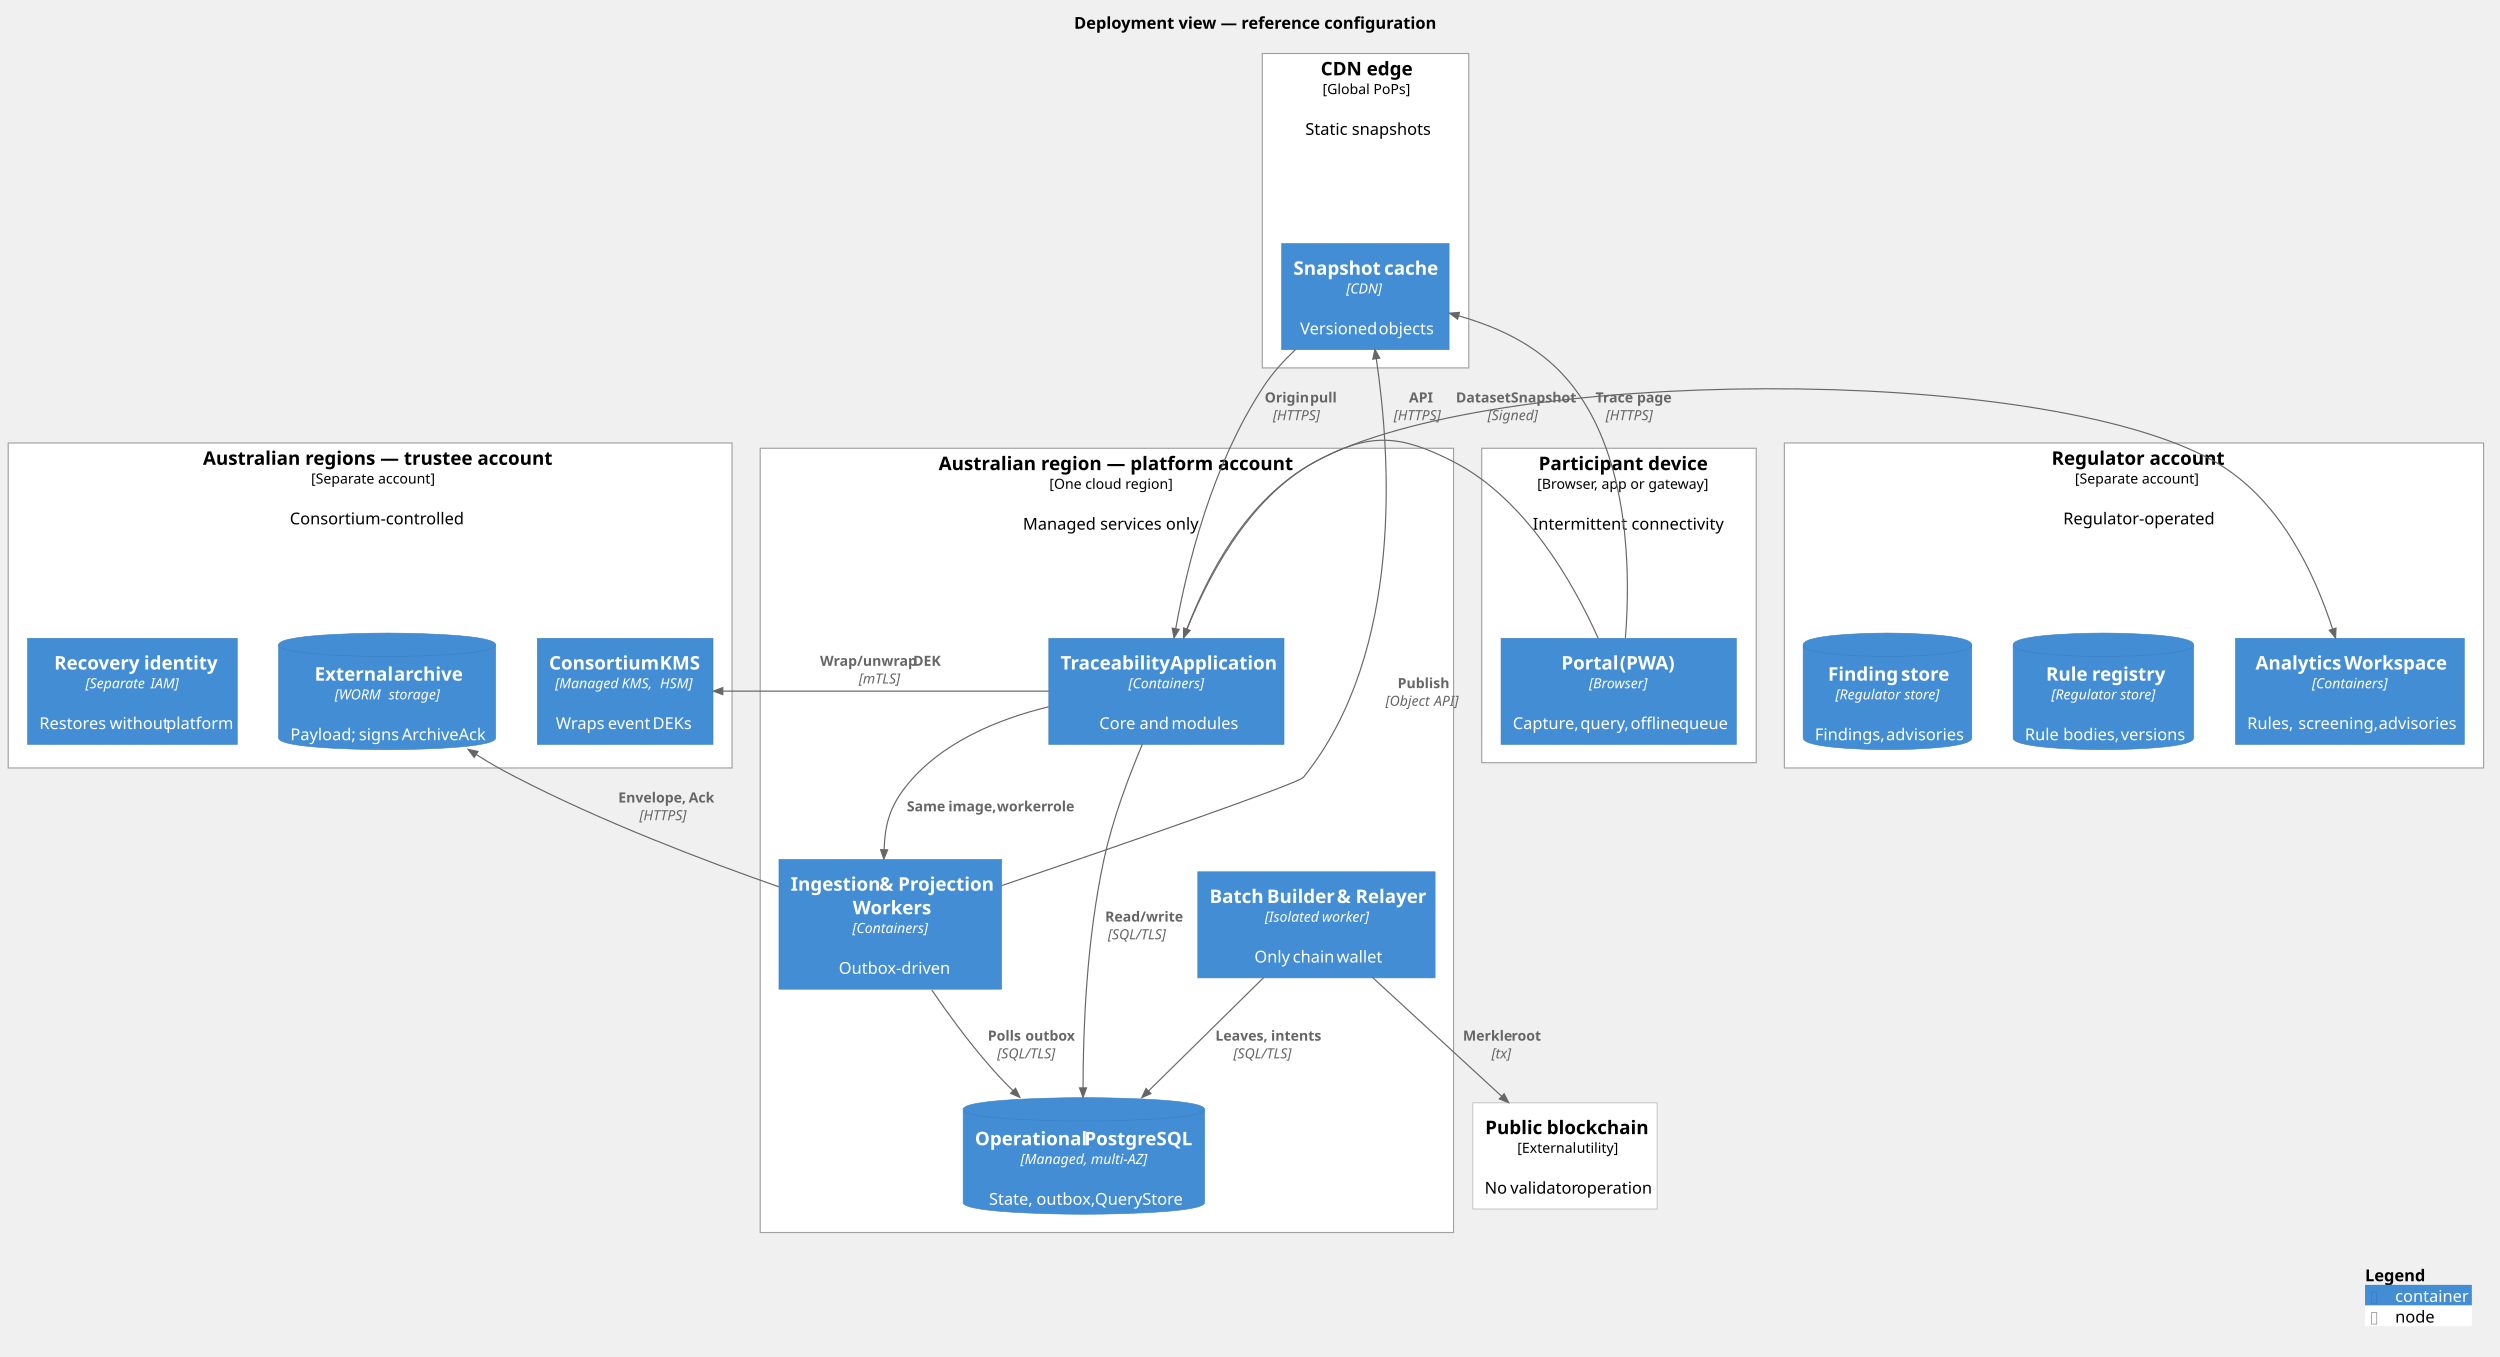
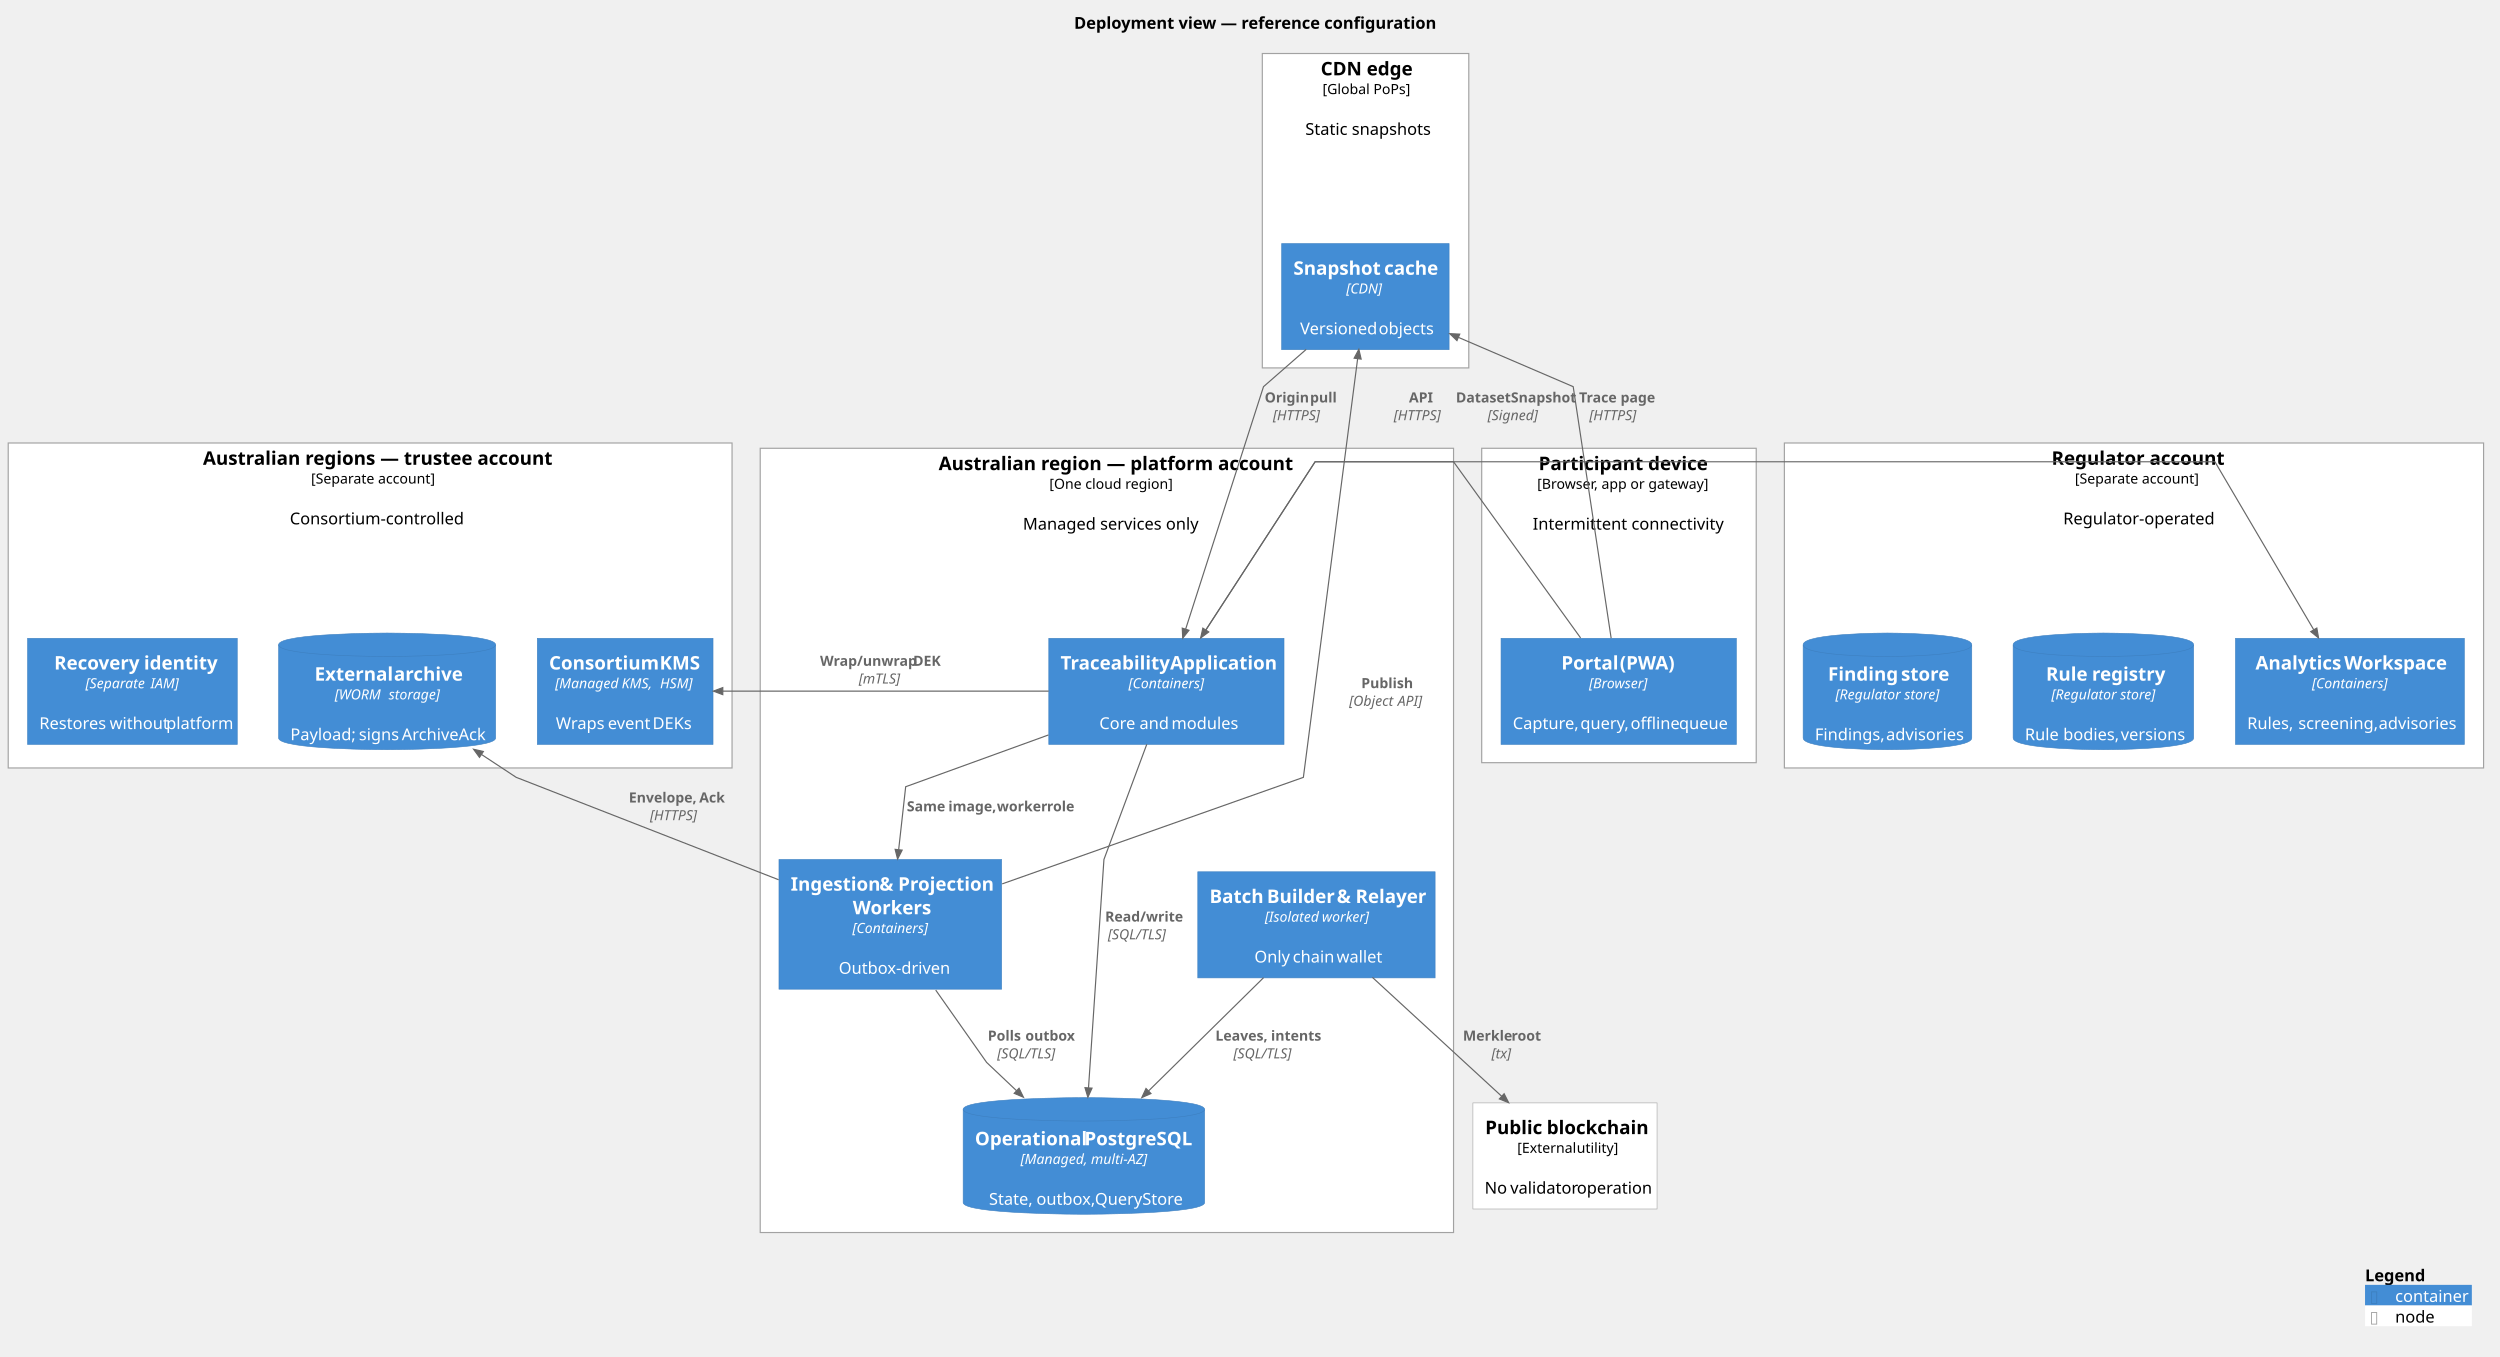
<svg xmlns="http://www.w3.org/2000/svg" version="1.1" data-diagram-type="DESCRIPTION" style="width:2131px;height:1156px;background:#FFFFFF;" width="2131px" height="1156px" viewBox="0 0 2131 1156" zoomAndPan="magnify" preserveAspectRatio="none" contentStyleType="text/css">
  <defs />
  <g font-family="sans-serif" lengthAdjust="spacing">
-     <g class="title" data-source-line="3">
+     <g class="title" data-source-line="4">
      <text x="915.526" y="24.533" fill="#000" font-size="14" textLength="292.947" font-weight="700">Deployment view — reference configuration</text>
    </g>
    <g class="cluster" data-qualified-name="device" id="ent0001" data-source-line="120">
      <rect x="1263" y="382.109" width="234" height="268" fill="#FFF" style="stroke:#A2A2A2;stroke-width:1;" />
      <text x="1311.527" y="400.719" fill="#000" font-size="16" textLength="136.945" font-weight="700">Participant device</text>
      <text x="1310.3" y="416.691" fill="#000" font-size="12" textLength="139.4">[Browser, app or gateway]</text>
      <text x="1378.055" y="433.861" fill="#000" font-size="14"> </text>
      <text x="1306.469" y="451.471" fill="#000" font-size="14" textLength="147.062">Intermittent connectivity</text>
    </g>
    <g class="cluster" data-qualified-name="edge" id="ent0003" data-source-line="120">
      <rect x="1076" y="45.609" width="176" height="268" fill="#FFF" style="stroke:#A2A2A2;stroke-width:1;" />
      <text x="1125.773" y="64.219" fill="#000" font-size="16" textLength="76.453" font-weight="700">CDN edge</text>
      <text x="1127.314" y="80.191" fill="#000" font-size="12" textLength="73.371">[Global PoPs]</text>
      <text x="1162.055" y="97.361" fill="#000" font-size="14"> </text>
      <text x="1112.638" y="114.971" fill="#000" font-size="14" textLength="102.724">Static snapshots</text>
    </g>
    <g class="cluster" data-qualified-name="region" id="ent0005" data-source-line="120">
      <rect x="648" y="382.109" width="591" height="668.5" fill="#FFF" style="stroke:#A2A2A2;stroke-width:1;" />
      <text x="800.121" y="400.719" fill="#000" font-size="16" textLength="286.758" font-weight="700">Australian region — platform account</text>
      <text x="894.469" y="416.691" fill="#000" font-size="12" textLength="98.063">[One cloud region]</text>
      <text x="941.555" y="433.861" fill="#000" font-size="14"> </text>
      <text x="871.907" y="451.471" fill="#000" font-size="14" textLength="143.186">Managed services only</text>
    </g>
    <g class="cluster" data-qualified-name="trustee" id="ent0010" data-source-line="120">
      <rect x="7" y="377.609" width="617" height="277" fill="#FFF" style="stroke:#A2A2A2;stroke-width:1;" />
      <text x="172.996" y="396.219" fill="#000" font-size="16" textLength="285.008" font-weight="700">Australian regions — trustee account</text>
      <text x="265.133" y="412.191" fill="#000" font-size="12" textLength="100.734">[Separate account]</text>
      <text x="313.555" y="429.361" fill="#000" font-size="14"> </text>
      <text x="247.028" y="446.971" fill="#000" font-size="14" textLength="136.944">Consortium-controlled</text>
    </g>
    <g class="cluster" data-qualified-name="regacct" id="ent0014" data-source-line="120">
      <rect x="1521" y="377.609" width="596" height="277" fill="#FFF" style="stroke:#A2A2A2;stroke-width:1;" />
      <text x="1748.77" y="396.219" fill="#000" font-size="16" textLength="140.461" font-weight="700">Regulator account</text>
      <text x="1768.633" y="412.191" fill="#000" font-size="12" textLength="100.734">[Separate account]</text>
      <text x="1817.055" y="429.361" fill="#000" font-size="14"> </text>
      <text x="1758.683" y="446.971" fill="#000" font-size="14" textLength="120.634">Regulator-operated</text>
    </g>
    <g class="entity" data-qualified-name="device.pwa" id="ent0002" data-source-line="76">
      <rect x="1279.5" y="544.109" width="200.564" height="90.438" fill="#438DD5" style="stroke:#3C7FC0;stroke-width:0.5;" />
      <text x="1330.896" y="570.719" fill="#FFF" font-size="16" textLength="45.344" font-weight="700">Portal</text>
      <text x="1376.239" y="570.719" fill="#FFF" font-size="16" font-weight="700"> </text>
      <text x="1380.685" y="570.719" fill="#FFF" font-size="16" textLength="47.984" font-weight="700">(PWA)</text>
      <text x="1354.443" y="586.691" fill="#FFF" font-size="12" textLength="50.678" font-style="italic">[Browser]</text>
      <text x="1377.837" y="603.861" fill="#FFF" font-size="14"> </text>
      <text x="1289.5" y="621.471" fill="#FFF" font-size="14" textLength="53.696">Capture,</text>
      <text x="1343.196" y="621.471" fill="#FFF" font-size="14"> </text>
      <text x="1347.086" y="621.471" fill="#FFF" font-size="14" textLength="38.91">query,</text>
      <text x="1385.996" y="621.471" fill="#FFF" font-size="14"> </text>
      <text x="1389.886" y="621.471" fill="#FFF" font-size="14" textLength="37.358">offline</text>
      <text x="1427.244" y="621.471" fill="#FFF" font-size="14"> </text>
      <text x="1431.134" y="621.471" fill="#FFF" font-size="14" textLength="38.931">queue</text>
    </g>
    <g class="entity" data-qualified-name="edge.cdn" id="ent0004" data-source-line="76">
      <rect x="1092.5" y="207.609" width="142.703" height="90.438" fill="#438DD5" style="stroke:#3C7FC0;stroke-width:0.5;" />
      <text x="1102.5" y="234.219" fill="#FFF" font-size="16" textLength="72.891" font-weight="700">Snapshot</text>
      <text x="1175.391" y="234.219" fill="#FFF" font-size="16" font-weight="700"> </text>
      <text x="1179.836" y="234.219" fill="#FFF" font-size="16" textLength="45.367" font-weight="700">cache</text>
      <text x="1147.519" y="250.191" fill="#FFF" font-size="12" textLength="32.666" font-style="italic">[CDN]</text>
      <text x="1161.907" y="267.361" fill="#FFF" font-size="14"> </text>
      <text x="1108.207" y="284.971" fill="#FFF" font-size="14" textLength="63.041">Versioned</text>
      <text x="1171.248" y="284.971" fill="#FFF" font-size="14"> </text>
      <text x="1175.138" y="284.971" fill="#FFF" font-size="14" textLength="44.358">objects</text>
    </g>
    <g class="entity" data-qualified-name="region.app" id="ent0006" data-source-line="76">
      <rect x="894" y="544.109" width="200.484" height="90.438" fill="#438DD5" style="stroke:#3C7FC0;stroke-width:0.5;" />
      <text x="904" y="570.719" fill="#FFF" font-size="16" textLength="88.93" font-weight="700">Traceability</text>
      <text x="992.93" y="570.719" fill="#FFF" font-size="16" font-weight="700"> </text>
      <text x="997.375" y="570.719" fill="#FFF" font-size="16" textLength="87.109" font-weight="700">Application</text>
      <text x="961.893" y="586.691" fill="#FFF" font-size="12" textLength="64.699" font-style="italic">[Containers]</text>
      <text x="992.297" y="603.861" fill="#FFF" font-size="14"> </text>
      <text x="937.042" y="621.471" fill="#FFF" font-size="14" textLength="30.345">Core</text>
      <text x="967.387" y="621.471" fill="#FFF" font-size="14"> </text>
      <text x="971.277" y="621.471" fill="#FFF" font-size="14" textLength="23.358">and</text>
      <text x="994.635" y="621.471" fill="#FFF" font-size="14"> </text>
      <text x="998.525" y="621.471" fill="#FFF" font-size="14" textLength="52.917">modules</text>
    </g>
    <g class="entity" data-qualified-name="region.workers" id="ent0007" data-source-line="76">
      <rect x="664" y="732.609" width="189.789" height="110.563" fill="#438DD5" style="stroke:#3C7FC0;stroke-width:0.5;" />
      <text x="674" y="759.219" fill="#FFF" font-size="16" textLength="71.109" font-weight="700">Ingestion</text>
      <text x="745.109" y="759.219" fill="#FFF" font-size="16" font-weight="700"> </text>
      <text x="749.555" y="759.219" fill="#FFF" font-size="16" font-weight="700">&amp;</text>
      <text x="761.109" y="759.219" fill="#FFF" font-size="16" font-weight="700"> </text>
      <text x="765.555" y="759.219" fill="#FFF" font-size="16" textLength="78.234" font-weight="700">Projection</text>
      <text x="726.883" y="779.344" fill="#FFF" font-size="16" textLength="64.023" font-weight="700">Workers</text>
      <text x="726.545" y="795.316" fill="#FFF" font-size="12" textLength="64.699" font-style="italic">[Containers]</text>
      <text x="756.95" y="812.486" fill="#FFF" font-size="14"> </text>
      <text x="714.929" y="830.096" fill="#FFF" font-size="14" textLength="87.931">Outbox-driven</text>
    </g>
    <g class="entity" data-qualified-name="region.relayer" id="ent0008" data-source-line="76">
      <rect x="1021" y="743.109" width="202.281" height="90.438" fill="#438DD5" style="stroke:#3C7FC0;stroke-width:0.5;" />
      <text x="1031" y="769.719" fill="#FFF" font-size="16" textLength="44.453" font-weight="700">Batch</text>
      <text x="1075.453" y="769.719" fill="#FFF" font-size="16" font-weight="700"> </text>
      <text x="1079.898" y="769.719" fill="#FFF" font-size="16" textLength="55.117" font-weight="700">Builder</text>
      <text x="1135.016" y="769.719" fill="#FFF" font-size="16" font-weight="700"> </text>
      <text x="1139.461" y="769.719" fill="#FFF" font-size="16" font-weight="700">&amp;</text>
      <text x="1151.016" y="769.719" fill="#FFF" font-size="16" font-weight="700"> </text>
      <text x="1155.461" y="769.719" fill="#FFF" font-size="16" textLength="57.82" font-weight="700">Relayer</text>
      <text x="1078.122" y="785.691" fill="#FFF" font-size="12" textLength="45.363" font-style="italic">[Isolated</text>
      <text x="1123.485" y="785.691" fill="#FFF" font-size="12" font-style="italic"> </text>
      <text x="1126.819" y="785.691" fill="#FFF" font-size="12" textLength="39.34" font-style="italic">worker]</text>
      <text x="1120.196" y="802.861" fill="#FFF" font-size="14"> </text>
      <text x="1069.227" y="820.471" fill="#FFF" font-size="14" textLength="28.786">Only</text>
      <text x="1098.013" y="820.471" fill="#FFF" font-size="14"> </text>
      <text x="1101.903" y="820.471" fill="#FFF" font-size="14" textLength="33.469">chain</text>
      <text x="1135.372" y="820.471" fill="#FFF" font-size="14"> </text>
      <text x="1139.261" y="820.471" fill="#FFF" font-size="14" textLength="35.793">wallet</text>
    </g>
    <g class="entity" data-qualified-name="region.db" id="ent0009" data-source-line="80">
      <path d="M821,945.609 C821,935.609 923.906,935.609 923.906,935.609 C923.906,935.609 1026.813,935.609 1026.813,945.609 L1026.813,1025.047 C1026.813,1035.047 923.906,1035.047 923.906,1035.047 C923.906,1035.047 821,1035.047 821,1025.047 L821,945.609" style="stroke:#3C7FC0;stroke-width:0.5;" fill="#438DD5" />
      <path d="M821,945.609 C821,955.609 923.906,955.609 923.906,955.609 C923.906,955.609 1026.813,955.609 1026.813,945.609" style="stroke:#3C7FC0;stroke-width:0.5;" fill="none" />
      <text x="831" y="976.219" fill="#FFF" font-size="16" textLength="88.906" font-weight="700">Operational</text>
      <text x="919.906" y="976.219" fill="#FFF" font-size="16" font-weight="700"> </text>
      <text x="924.352" y="976.219" fill="#FFF" font-size="16" textLength="92.461" font-weight="700">PostgreSQL</text>
      <text x="869.886" y="992.191" fill="#FFF" font-size="12" textLength="56.707" font-style="italic">[Managed,</text>
      <text x="926.593" y="992.191" fill="#FFF" font-size="12" font-style="italic"> </text>
      <text x="929.927" y="992.191" fill="#FFF" font-size="12" textLength="48" font-style="italic">multi-AZ]</text>
      <text x="921.961" y="1009.361" fill="#FFF" font-size="14"> </text>
      <text x="842.972" y="1026.971" fill="#FFF" font-size="14" textLength="36.579">State,</text>
      <text x="879.551" y="1026.971" fill="#FFF" font-size="14"> </text>
      <text x="883.441" y="1026.971" fill="#FFF" font-size="14" textLength="45.924">outbox,</text>
      <text x="929.365" y="1026.971" fill="#FFF" font-size="14"> </text>
      <text x="933.254" y="1026.971" fill="#FFF" font-size="14" textLength="71.586">QueryStore</text>
    </g>
    <g class="entity" data-qualified-name="trustee.archive" id="ent0011" data-source-line="80">
      <path d="M237.5,549.609 C237.5,539.609 329.982,539.609 329.982,539.609 C329.982,539.609 422.465,539.609 422.465,549.609 L422.465,629.047 C422.465,639.047 329.982,639.047 329.982,639.047 C329.982,639.047 237.5,639.047 237.5,629.047 L237.5,549.609" style="stroke:#3C7FC0;stroke-width:0.5;" fill="#438DD5" />
      <path d="M237.5,549.609 C237.5,559.609 329.982,559.609 329.982,559.609 C329.982,559.609 422.465,559.609 422.465,549.609" style="stroke:#3C7FC0;stroke-width:0.5;" fill="none" />
      <text x="268.17" y="580.219" fill="#FFF" font-size="16" textLength="63.141" font-weight="700">External</text>
      <text x="331.311" y="580.219" fill="#FFF" font-size="16" font-weight="700"> </text>
      <text x="335.756" y="580.219" fill="#FFF" font-size="16" textLength="56.039" font-weight="700">archive</text>
      <text x="285.308" y="596.191" fill="#FFF" font-size="12" textLength="42.656" font-style="italic">[WORM</text>
      <text x="327.964" y="596.191" fill="#FFF" font-size="12" font-style="italic"> </text>
      <text x="331.298" y="596.191" fill="#FFF" font-size="12" textLength="43.359" font-style="italic">storage]</text>
      <text x="328.038" y="613.361" fill="#FFF" font-size="14"> </text>
      <text x="247.5" y="630.971" fill="#FFF" font-size="14" textLength="54.482">Payload;</text>
      <text x="301.982" y="630.971" fill="#FFF" font-size="14"> </text>
      <text x="305.872" y="630.971" fill="#FFF" font-size="14" textLength="32.683">signs</text>
      <text x="338.555" y="630.971" fill="#FFF" font-size="14"> </text>
      <text x="342.444" y="630.971" fill="#FFF" font-size="14" textLength="70.021">ArchiveAck</text>
    </g>
    <g class="entity" data-qualified-name="trustee.kms" id="ent0012" data-source-line="76">
      <rect x="458" y="544.109" width="149.773" height="90.438" fill="#438DD5" style="stroke:#3C7FC0;stroke-width:0.5;" />
      <text x="468" y="570.719" fill="#FFF" font-size="16" textLength="89.773" font-weight="700">Consortium</text>
      <text x="557.773" y="570.719" fill="#FFF" font-size="16" font-weight="700"> </text>
      <text x="562.219" y="570.719" fill="#FFF" font-size="16" textLength="35.555" font-weight="700">KMS</text>
      <text x="473.197" y="586.691" fill="#FFF" font-size="12" textLength="53.373" font-style="italic">[Managed</text>
      <text x="526.57" y="586.691" fill="#FFF" font-size="12" font-style="italic"> </text>
      <text x="529.904" y="586.691" fill="#FFF" font-size="12" textLength="29.338" font-style="italic">KMS,</text>
      <text x="559.242" y="586.691" fill="#FFF" font-size="12" font-style="italic"> </text>
      <text x="562.576" y="586.691" fill="#FFF" font-size="12" textLength="30" font-style="italic">HSM]</text>
      <text x="530.942" y="603.861" fill="#FFF" font-size="14"> </text>
      <text x="473.756" y="621.471" fill="#FFF" font-size="14" textLength="40.448">Wraps</text>
      <text x="514.204" y="621.471" fill="#FFF" font-size="14"> </text>
      <text x="518.094" y="621.471" fill="#FFF" font-size="14" textLength="34.248">event</text>
      <text x="552.342" y="621.471" fill="#FFF" font-size="14"> </text>
      <text x="556.231" y="621.471" fill="#FFF" font-size="14" textLength="35.786">DEKs</text>
    </g>
    <g class="entity" data-qualified-name="trustee.recovery" id="ent0013" data-source-line="76">
      <rect x="23.5" y="544.109" width="178.73" height="90.438" fill="#438DD5" style="stroke:#3C7FC0;stroke-width:0.5;" />
      <text x="46.174" y="570.719" fill="#FFF" font-size="16" textLength="72.047" font-weight="700">Recovery</text>
      <text x="118.221" y="570.719" fill="#FFF" font-size="16" font-weight="700"> </text>
      <text x="122.666" y="570.719" fill="#FFF" font-size="16" textLength="56.891" font-weight="700">identity</text>
      <text x="72.846" y="586.691" fill="#FFF" font-size="12" textLength="52.037" font-style="italic">[Separate</text>
      <text x="124.883" y="586.691" fill="#FFF" font-size="12" font-style="italic"> </text>
      <text x="128.217" y="586.691" fill="#FFF" font-size="12" textLength="24.668" font-style="italic">IAM]</text>
      <text x="110.92" y="603.861" fill="#FFF" font-size="14"> </text>
      <text x="33.5" y="621.471" fill="#FFF" font-size="14" textLength="56.021">Restores</text>
      <text x="89.521" y="621.471" fill="#FFF" font-size="14"> </text>
      <text x="93.41" y="621.471" fill="#FFF" font-size="14" textLength="44.358">without</text>
      <text x="137.769" y="621.471" fill="#FFF" font-size="14"> </text>
      <text x="141.658" y="621.471" fill="#FFF" font-size="14" textLength="50.572">platform</text>
    </g>
    <g class="entity" data-qualified-name="regacct.workspace" id="ent0015" data-source-line="76">
      <rect x="1905.5" y="544.109" width="195.082" height="90.438" fill="#438DD5" style="stroke:#3C7FC0;stroke-width:0.5;" />
      <text x="1922.564" y="570.719" fill="#FFF" font-size="16" textLength="71.141" font-weight="700">Analytics</text>
      <text x="1993.705" y="570.719" fill="#FFF" font-size="16" font-weight="700"> </text>
      <text x="1998.15" y="570.719" fill="#FFF" font-size="16" textLength="85.367" font-weight="700">Workspace</text>
      <text x="1970.691" y="586.691" fill="#FFF" font-size="12" textLength="64.699" font-style="italic">[Containers]</text>
      <text x="2001.096" y="603.861" fill="#FFF" font-size="14"> </text>
      <text x="1915.5" y="621.471" fill="#FFF" font-size="14" textLength="39.683">Rules,</text>
      <text x="1955.183" y="621.471" fill="#FFF" font-size="14"> </text>
      <text x="1959.072" y="621.471" fill="#FFF" font-size="14" textLength="64.593">screening,</text>
      <text x="2023.665" y="621.471" fill="#FFF" font-size="14"> </text>
      <text x="2027.555" y="621.471" fill="#FFF" font-size="14" textLength="63.027">advisories</text>
    </g>
    <g class="entity" data-qualified-name="regacct.rules" id="ent0016" data-source-line="80">
      <path d="M1716,549.609 C1716,539.609 1792.924,539.609 1792.924,539.609 C1792.924,539.609 1869.848,539.609 1869.848,549.609 L1869.848,629.047 C1869.848,639.047 1792.924,639.047 1792.924,639.047 C1792.924,639.047 1716,639.047 1716,629.047 L1716,549.609" style="stroke:#3C7FC0;stroke-width:0.5;" fill="#438DD5" />
      <path d="M1716,549.609 C1716,559.609 1792.924,559.609 1792.924,559.609 C1792.924,559.609 1869.848,559.609 1869.848,549.609" style="stroke:#3C7FC0;stroke-width:0.5;" fill="none" />
      <text x="1744.018" y="580.219" fill="#FFF" font-size="16" textLength="34.672" font-weight="700">Rule</text>
      <text x="1778.689" y="580.219" fill="#FFF" font-size="16" font-weight="700"> </text>
      <text x="1783.135" y="580.219" fill="#FFF" font-size="16" textLength="58.695" font-weight="700">registry</text>
      <text x="1748.568" y="596.191" fill="#FFF" font-size="12" textLength="55.365" font-style="italic">[Regulator</text>
      <text x="1803.934" y="596.191" fill="#FFF" font-size="12" font-style="italic"> </text>
      <text x="1807.268" y="596.191" fill="#FFF" font-size="12" textLength="30.012" font-style="italic">store]</text>
      <text x="1790.979" y="613.361" fill="#FFF" font-size="14"> </text>
      <text x="1726" y="630.971" fill="#FFF" font-size="14" textLength="28.793">Rule</text>
      <text x="1754.793" y="630.971" fill="#FFF" font-size="14"> </text>
      <text x="1758.683" y="630.971" fill="#FFF" font-size="14" textLength="45.145">bodies,</text>
      <text x="1803.827" y="630.971" fill="#FFF" font-size="14"> </text>
      <text x="1807.717" y="630.971" fill="#FFF" font-size="14" textLength="52.131">versions</text>
    </g>
    <g class="entity" data-qualified-name="regacct.findings" id="ent0017" data-source-line="80">
      <path d="M1537,549.609 C1537,539.609 1608.862,539.609 1608.862,539.609 C1608.862,539.609 1680.724,539.609 1680.724,549.609 L1680.724,629.047 C1680.724,639.047 1608.862,639.047 1608.862,639.047 C1608.862,639.047 1537,639.047 1537,629.047 L1537,549.609" style="stroke:#3C7FC0;stroke-width:0.5;" fill="#438DD5" />
      <path d="M1537,549.609 C1537,559.609 1608.862,559.609 1608.862,559.609 C1608.862,559.609 1680.724,559.609 1680.724,549.609" style="stroke:#3C7FC0;stroke-width:0.5;" fill="none" />
      <text x="1558.198" y="580.219" fill="#FFF" font-size="16" textLength="57.758" font-weight="700">Finding</text>
      <text x="1615.956" y="580.219" fill="#FFF" font-size="16" font-weight="700"> </text>
      <text x="1620.401" y="580.219" fill="#FFF" font-size="16" textLength="39.125" font-weight="700">store</text>
      <text x="1564.506" y="596.191" fill="#FFF" font-size="12" textLength="55.365" font-style="italic">[Regulator</text>
      <text x="1619.872" y="596.191" fill="#FFF" font-size="12" font-style="italic"> </text>
      <text x="1623.206" y="596.191" fill="#FFF" font-size="12" textLength="30.012" font-style="italic">store]</text>
      <text x="1606.917" y="613.361" fill="#FFF" font-size="14"> </text>
      <text x="1547" y="630.971" fill="#FFF" font-size="14" textLength="56.807">Findings,</text>
      <text x="1603.807" y="630.971" fill="#FFF" font-size="14"> </text>
      <text x="1607.696" y="630.971" fill="#FFF" font-size="14" textLength="63.027">advisories</text>
    </g>
    <g class="entity" data-qualified-name="chainNet" id="ent0018" data-source-line="120">
      <rect x="1255.5" y="940.109" width="156.972" height="90.438" fill="#FFF" style="stroke:#A2A2A2;stroke-width:0.5;" />
      <text x="1265.97" y="966.719" fill="#000" font-size="16" textLength="48.008" font-weight="700">Public</text>
      <text x="1313.978" y="966.719" fill="#000" font-size="16" font-weight="700"> </text>
      <text x="1318.423" y="966.719" fill="#000" font-size="16" textLength="83.578" font-weight="700">blockchain</text>
      <text x="1293.304" y="982.691" fill="#000" font-size="12" textLength="47.355">[External</text>
      <text x="1340.66" y="982.691" fill="#000" font-size="12"> </text>
      <text x="1343.994" y="982.691" fill="#000" font-size="12" textLength="30.674">utility]</text>
      <text x="1332.041" y="999.861" fill="#000" font-size="14"> </text>
      <text x="1265.5" y="1017.471" fill="#000" font-size="14" textLength="17.896">No</text>
      <text x="1283.396" y="1017.471" fill="#000" font-size="14"> </text>
      <text x="1287.286" y="1017.471" fill="#000" font-size="14" textLength="52.917">validator</text>
      <text x="1340.203" y="1017.471" fill="#000" font-size="14"> </text>
      <text x="1344.093" y="1017.471" fill="#000" font-size="14" textLength="58.379">operation</text>
    </g>
    <g class="link" data-entity-1="ent0002" data-entity-2="ent0006" id="lnk19" data-source-line="1830" data-link-type="dependency">
-       <path d="M1362.32,544.059 C1341.03,496.749 1300.28,424.969 1239,393.609 C1192.31,369.719 1167.09,368.589 1121,393.609 C1062.66,425.279 1029.82,489.132 1011.69,536.312" style="stroke:#666;stroke-width:1;" fill="none" id="pwa-to-app" />
-       <polygon points="1008.82,543.779,1014.49,537.388,1008.889,535.236,1008.82,543.779" fill="#666" style="stroke:#666;stroke-width:1;stroke-linejoin:miter;stroke-miterlimit:10;" />
+       <path d="M1347.3,543.769 C1305.64,486.009 1239,393.609 1239,393.609 C1239,393.609 1121,393.609 1121,393.609 C1121,393.609 1065.327,479.3 1027.817,537.06" style="stroke:#666;stroke-width:1;" fill="none" id="pwa-to-app" />
+       <polygon points="1023.46,543.769,1030.333,538.694,1025.301,535.426,1023.46,543.769" fill="#666" style="stroke:#666;stroke-width:1;stroke-linejoin:miter;stroke-miterlimit:10;" />
      <text x="1200.999" y="343.066" fill="#666" font-size="12" textLength="20.004" font-weight="700">API</text>
      <text x="1188" y="358.16" fill="#666" font-size="12" textLength="46.002" font-style="italic">[HTTPS]</text>
    </g>
    <g class="link" data-entity-1="ent0006" data-entity-2="ent0009" id="lnk20" data-source-line="1830" data-link-type="dependency">
-       <path d="M973.76,634.359 C962.08,661.999 948.3,698.679 941,732.609 C926.1,801.919 923.263,876.219 923.183,927.319" style="stroke:#666;stroke-width:1;" fill="none" id="app-to-db" />
-       <polygon points="923.17,935.319,926.183,927.324,920.183,927.315,923.17,935.319" fill="#666" style="stroke:#666;stroke-width:1;stroke-linejoin:miter;stroke-miterlimit:10;" />
+       <path d="M977.52,634.419 C961.96,676.249 941,732.609 941,732.609 C941,732.609 932.779,854.198 927.839,927.338" style="stroke:#666;stroke-width:1;" fill="none" id="app-to-db" />
+       <polygon points="927.3,935.319,930.832,927.54,924.846,927.135,927.3,935.319" fill="#666" style="stroke:#666;stroke-width:1;stroke-linejoin:miter;stroke-miterlimit:10;" />
      <text x="942" y="785.566" fill="#666" font-size="12" textLength="60.686" font-weight="700">Read/write</text>
      <text x="944.332" y="800.66" fill="#666" font-size="12" textLength="56.021" font-style="italic">[SQL/TLS]</text>
    </g>
    <g class="link" data-entity-1="ent0006" data-entity-2="ent0007" id="lnk21" data-source-line="1830" data-link-type="dependency">
-       <path d="M893.83,602.479 C849.76,613.219 801.42,633.249 772,670.609 C758.47,687.799 754.243,703.093 753.623,724.343" style="stroke:#666;stroke-width:1;" fill="none" id="app-to-workers" />
-       <polygon points="753.39,732.339,756.622,724.43,750.625,724.255,753.39,732.339" fill="#666" style="stroke:#666;stroke-width:1;stroke-linejoin:miter;stroke-miterlimit:10;" />
+       <path d="M893.72,626.469 C834.88,647.809 772,670.609 772,670.609 C772,670.609 769.377,694.099 766.007,724.319" style="stroke:#666;stroke-width:1;" fill="none" id="app-to-workers" />
+       <polygon points="765.12,732.269,768.988,724.651,763.025,723.986,765.12,732.269" fill="#666" style="stroke:#666;stroke-width:1;stroke-linejoin:miter;stroke-miterlimit:10;" />
      <text x="773" y="691.566" fill="#666" font-size="12" textLength="32.021" font-weight="700">Same</text>
      <text x="805.021" y="691.566" fill="#666" font-size="12" font-weight="700"> </text>
      <text x="808.355" y="691.566" fill="#666" font-size="12" textLength="38.016" font-weight="700">image,</text>
      <text x="846.371" y="691.566" fill="#666" font-size="12" font-weight="700"> </text>
      <text x="849.705" y="691.566" fill="#666" font-size="12" textLength="39.352" font-weight="700">worker</text>
      <text x="889.057" y="691.566" fill="#666" font-size="12" font-weight="700"> </text>
      <text x="892.391" y="691.566" fill="#666" font-size="12" textLength="22.008" font-weight="700">role</text>
    </g>
    <g class="link" data-entity-1="ent0007" data-entity-2="ent0009" id="lnk22" data-source-line="1830" data-link-type="dependency">
-       <path d="M794.2,843.859 C807.96,863.939 824.41,886.439 841,905.609 C849.69,915.659 853.79,920.246 863.57,929.776" style="stroke:#666;stroke-width:1;" fill="none" id="workers-to-db" />
-       <polygon points="869.3,935.359,865.664,927.628,861.477,931.925,869.3,935.359" fill="#666" style="stroke:#666;stroke-width:1;stroke-linejoin:miter;stroke-miterlimit:10;" />
+       <path d="M797.6,843.949 C818.87,874.169 841,905.609 841,905.609 C841,905.609 849.689,913.821 866.569,929.791" style="stroke:#666;stroke-width:1;" fill="none" id="workers-to-db" />
+       <polygon points="872.38,935.289,868.63,927.612,864.507,931.971,872.38,935.289" fill="#666" style="stroke:#666;stroke-width:1;stroke-linejoin:miter;stroke-miterlimit:10;" />
      <text x="842" y="887.066" fill="#666" font-size="12" textLength="28.676" font-weight="700">Polls</text>
      <text x="870.676" y="887.066" fill="#666" font-size="12" font-weight="700"> </text>
      <text x="874.01" y="887.066" fill="#666" font-size="12" textLength="39.99" font-weight="700">outbox</text>
      <text x="849.989" y="902.16" fill="#666" font-size="12" textLength="56.021" font-style="italic">[SQL/TLS]</text>
    </g>
    <g class="link" data-entity-1="ent0012" data-entity-2="ent0006" id="lnk24" data-source-line="1858" data-link-type="dependency">
      <path d="M616.09,589.109 C693.91,589.109 807.96,589.109 893.93,589.109" style="stroke:#666;stroke-width:1;" fill="none" id="kms-backto-app" />
      <polygon points="608.09,589.109,616.09,592.109,616.09,586.109,608.09,589.109" fill="#666" style="stroke:#666;stroke-width:1;stroke-linejoin:miter;stroke-miterlimit:10;" />
      <text x="699" y="567.566" fill="#666" font-size="12" textLength="76.002" font-weight="700">Wrap/unwrap</text>
      <text x="775.002" y="567.566" fill="#666" font-size="12" font-weight="700"> </text>
      <text x="778.336" y="567.566" fill="#666" font-size="12" textLength="25.336" font-weight="700">DEK</text>
      <text x="732" y="582.66" fill="#666" font-size="12" textLength="38.672" font-style="italic">[mTLS]</text>
    </g>
    <g class="link" data-entity-1="ent0011" data-entity-2="ent0007" id="lnk26" data-source-line="1858" data-link-type="dependency">
-       <path d="M405.831,643.092 C419.121,651.542 426.39,655.569 440,662.609 C512.6,700.169 599.24,733.299 663.89,755.919" style="stroke:#666;stroke-width:1;" fill="none" id="archive-backto-workers" />
-       <polygon points="399.08,638.799,404.221,645.623,407.441,640.56,399.08,638.799" fill="#666" style="stroke:#666;stroke-width:1;stroke-linejoin:miter;stroke-miterlimit:10;" />
-       <text x="527" y="684.066" fill="#666" font-size="12" textLength="56.684" font-weight="700">Envelope,</text>
-       <text x="583.684" y="684.066" fill="#666" font-size="12" font-weight="700"> </text>
-       <text x="587.018" y="684.066" fill="#666" font-size="12" textLength="22.014" font-weight="700">Ack</text>
-       <text x="545.015" y="699.16" fill="#666" font-size="12" textLength="46.002" font-style="italic">[HTTPS]</text>
+       <path d="M410.359,643.072 C430.399,656.282 440,662.609 440,662.609 C440,662.609 569.72,713.239 663.72,749.919" style="stroke:#666;stroke-width:1;" fill="none" id="archive-backto-workers" />
+       <polygon points="403.68,638.669,408.708,645.577,412.01,640.568,403.68,638.669" fill="#666" style="stroke:#666;stroke-width:1;stroke-linejoin:miter;stroke-miterlimit:10;" />
+       <text x="536" y="684.066" fill="#666" font-size="12" textLength="56.684" font-weight="700">Envelope,</text>
+       <text x="592.684" y="684.066" fill="#666" font-size="12" font-weight="700"> </text>
+       <text x="596.018" y="684.066" fill="#666" font-size="12" textLength="22.014" font-weight="700">Ack</text>
+       <text x="554.015" y="699.16" fill="#666" font-size="12" textLength="46.002" font-style="italic">[HTTPS]</text>
    </g>
    <g class="link" data-entity-1="ent0007" data-entity-2="ent0004" id="lnk27" data-source-line="1803" data-link-type="dependency">
-       <path d="M854.13,754.809 C956.91,719.709 1106.73,667.899 1111,662.609 C1197.31,555.839 1185.23,387.463 1173.14,305.703" style="stroke:#666;stroke-width:1;" fill="none" id="workers-to-cdn" />
-       <polygon points="1171.97,297.789,1170.173,306.142,1176.108,305.264,1171.97,297.789" fill="#666" style="stroke:#666;stroke-width:1;stroke-linejoin:miter;stroke-miterlimit:10;" />
-       <text x="1191.345" y="586.566" fill="#666" font-size="12" textLength="43.336" font-weight="700">Publish</text>
-       <text x="1181" y="601.66" fill="#666" font-size="12" textLength="38.016" font-style="italic">[Object</text>
-       <text x="1219.016" y="601.66" fill="#666" font-size="12" font-style="italic"> </text>
-       <text x="1222.35" y="601.66" fill="#666" font-size="12" textLength="22.676" font-style="italic">API]</text>
+       <path d="M854.26,753.419 C958.5,716.549 1111,662.609 1111,662.609 C1111,662.609 1143.542,411.463 1157.252,305.703" style="stroke:#666;stroke-width:1;" fill="none" id="workers-to-cdn" />
+       <polygon points="1158.28,297.769,1154.276,305.317,1160.227,306.089,1158.28,297.769" fill="#666" style="stroke:#666;stroke-width:1;stroke-linejoin:miter;stroke-miterlimit:10;" />
+       <text x="1160.345" y="586.566" fill="#666" font-size="12" textLength="43.336" font-weight="700">Publish</text>
+       <text x="1150" y="601.66" fill="#666" font-size="12" textLength="38.016" font-style="italic">[Object</text>
+       <text x="1188.016" y="601.66" fill="#666" font-size="12" font-style="italic"> </text>
+       <text x="1191.35" y="601.66" fill="#666" font-size="12" textLength="22.676" font-style="italic">API]</text>
    </g>
    <g class="link" data-entity-1="ent0008" data-entity-2="ent0009" id="lnk28" data-source-line="1830" data-link-type="dependency">
      <path d="M1077.07,833.359 C1046.15,863.809 1010.781,898.647 978.961,929.977" style="stroke:#666;stroke-width:1;" fill="none" id="relayer-to-db" />
      <polygon points="973.26,935.589,981.065,932.114,976.856,927.839,973.26,935.589" fill="#666" style="stroke:#666;stroke-width:1;stroke-linejoin:miter;stroke-miterlimit:10;" />
      <text x="1036" y="887.066" fill="#666" font-size="12" textLength="44.033" font-weight="700">Leaves,</text>
      <text x="1080.033" y="887.066" fill="#666" font-size="12" font-weight="700"> </text>
      <text x="1083.367" y="887.066" fill="#666" font-size="12" textLength="39.334" font-weight="700">intents</text>
      <text x="1051.34" y="902.16" fill="#666" font-size="12" textLength="56.021" font-style="italic">[SQL/TLS]</text>
    </g>
    <g class="link" data-entity-1="ent0008" data-entity-2="ent0018" id="lnk29" data-source-line="1803" data-link-type="dependency">
      <path d="M1169.84,833.109 C1204.52,865.019 1245.352,902.574 1280.082,934.514" style="stroke:#666;stroke-width:1;" fill="none" id="relayer-to-chainNet" />
      <polygon points="1285.97,939.929,1282.112,932.306,1278.051,936.722,1285.97,939.929" fill="#666" style="stroke:#666;stroke-width:1;stroke-linejoin:miter;stroke-miterlimit:10;" />
      <text x="1247" y="887.066" fill="#666" font-size="12" textLength="38.021" font-weight="700">Merkle</text>
      <text x="1285.021" y="887.066" fill="#666" font-size="12" font-weight="700"> </text>
      <text x="1288.355" y="887.066" fill="#666" font-size="12" textLength="23.326" font-weight="700">root</text>
      <text x="1271.34" y="902.16" fill="#666" font-size="12" textLength="16.002" font-style="italic">[tx]</text>
    </g>
    <g class="link" data-entity-1="ent0006" data-entity-2="ent0015" id="lnk30" data-source-line="1872" data-link-type="dependency">
-       <path d="M1008.82,543.779 C1026.95,496.599 1062.66,425.279 1121,393.609 C1270.8,312.289 1740.05,308.989 1888,393.609 C1944.06,425.669 1973.008,489.284 1988.358,536.324" style="stroke:#666;stroke-width:1;" fill="none" id="app-to-workspace" />
-       <polygon points="1990.84,543.929,1991.21,535.393,1985.506,537.255,1990.84,543.929" fill="#666" style="stroke:#666;stroke-width:1;stroke-linejoin:miter;stroke-miterlimit:10;" />
+       <path d="M1023.46,543.769 C1060.97,486.009 1121,393.609 1121,393.609 C1121,393.609 1888,393.609 1888,393.609 C1888,393.609 1938.304,479.114 1972.274,536.874" style="stroke:#666;stroke-width:1;" fill="none" id="app-to-workspace" />
+       <polygon points="1976.33,543.769,1974.86,535.353,1969.688,538.394,1976.33,543.769" fill="#666" style="stroke:#666;stroke-width:1;stroke-linejoin:miter;stroke-miterlimit:10;" />
      <text x="1241" y="343.066" fill="#666" font-size="12" textLength="98.021" font-weight="700">DatasetSnapshot</text>
      <text x="1267.994" y="358.16" fill="#666" font-size="12" textLength="44.033" font-style="italic">[Signed]</text>
    </g>
    <g class="link" data-entity-1="ent0004" data-entity-2="ent0002" id="lnk32" data-source-line="1844" data-link-type="dependency">
-       <path d="M1243.228,269.162 C1280.338,279.842 1315.45,296.519 1341,329.609 C1388.98,391.759 1389.93,487.959 1385.49,543.809" style="stroke:#666;stroke-width:1;" fill="none" id="cdn-backto-pwa" />
-       <polygon points="1235.54,266.949,1242.398,272.045,1244.058,266.279,1235.54,266.949" fill="#666" style="stroke:#666;stroke-width:1;stroke-linejoin:miter;stroke-miterlimit:10;" />
-       <text x="1360" y="343.066" fill="#666" font-size="12" textLength="32.021" font-weight="700">Trace</text>
-       <text x="1392.021" y="343.066" fill="#666" font-size="12" font-weight="700"> </text>
-       <text x="1395.355" y="343.066" fill="#666" font-size="12" textLength="28.008" font-weight="700">page</text>
-       <text x="1368.681" y="358.16" fill="#666" font-size="12" textLength="46.002" font-style="italic">[HTTPS]</text>
+       <path d="M1243.091,287.566 C1292.151,308.636 1341,329.609 1341,329.609 C1341,329.609 1362.2,470.139 1373.34,543.969" style="stroke:#666;stroke-width:1;" fill="none" id="cdn-backto-pwa" />
+       <polygon points="1235.74,284.409,1241.907,290.323,1244.275,284.81,1235.74,284.409" fill="#666" style="stroke:#666;stroke-width:1;stroke-linejoin:miter;stroke-miterlimit:10;" />
+       <text x="1346" y="343.066" fill="#666" font-size="12" textLength="32.021" font-weight="700">Trace</text>
+       <text x="1378.021" y="343.066" fill="#666" font-size="12" font-weight="700"> </text>
+       <text x="1381.355" y="343.066" fill="#666" font-size="12" textLength="28.008" font-weight="700">page</text>
+       <text x="1354.681" y="358.16" fill="#666" font-size="12" textLength="46.002" font-style="italic">[HTTPS]</text>
    </g>
    <g class="link" data-entity-1="ent0004" data-entity-2="ent0006" id="lnk33" data-source-line="1803" data-link-type="dependency">
-       <path d="M1104.28,297.939 C1094.14,307.509 1084.49,318.219 1077,329.609 C1032.71,396.949 1011.989,481.798 1002.159,535.938" style="stroke:#666;stroke-width:1;" fill="none" id="cdn-to-app" />
-       <polygon points="1000.73,543.809,1005.111,536.474,999.207,535.402,1000.73,543.809" fill="#666" style="stroke:#666;stroke-width:1;stroke-linejoin:miter;stroke-miterlimit:10;" />
+       <path d="M1113.39,297.819 C1094.25,314.539 1077,329.609 1077,329.609 C1077,329.609 1034.326,462.523 1010.616,536.353" style="stroke:#666;stroke-width:1;" fill="none" id="cdn-to-app" />
+       <polygon points="1008.17,543.969,1013.472,537.27,1007.76,535.435,1008.17,543.969" fill="#666" style="stroke:#666;stroke-width:1;stroke-linejoin:miter;stroke-miterlimit:10;" />
      <text x="1078" y="343.066" fill="#666" font-size="12" textLength="35.332" font-weight="700">Origin</text>
      <text x="1113.332" y="343.066" fill="#666" font-size="12" font-weight="700"> </text>
      <text x="1116.666" y="343.066" fill="#666" font-size="12" textLength="21.328" font-weight="700">pull</text>
      <text x="1084.996" y="358.16" fill="#666" font-size="12" textLength="46.002" font-style="italic">[HTTPS]</text>
    </g>
    <g class="legend" data-source-line="1577">
      <rect x="2015.959" y="1077.609" width="91.041" height="17.609" fill="none" style="stroke:none;" />
      <text x="2015.959" y="1092.143" fill="#000" font-size="14" textLength="49.779" font-weight="700">Legend</text>
      <text x="2069.628" y="1092.143" fill="#FFF" font-size="14"> </text>
      <rect x="2015.959" y="1095.219" width="91.041" height="17.609" fill="#438DD5" style="stroke:none;" />
      <text x="2019.849" y="1109.752" fill="#3C7FC0" font-size="14">▯</text>
      <text x="2033.849" y="1109.752" fill="#FFF" font-size="14"> </text>
      <text x="2041.628" y="1109.752" fill="#FFF" font-size="14" textLength="57.593">container</text>
      <text x="2103.11" y="1109.752" fill="#FFF" font-size="14"> </text>
      <rect x="2015.959" y="1112.828" width="91.041" height="17.609" fill="#FFF" style="stroke:none;" />
      <text x="2019.849" y="1127.361" fill="#A2A2A2" font-size="14">▯</text>
      <text x="2033.849" y="1127.361" fill="#FFF" font-size="14"> </text>
      <text x="2041.628" y="1127.361" fill="#000" font-size="14" textLength="31.145">node</text>
      <text x="2076.662" y="1127.361" fill="#FFF" font-size="14"> </text>
      <line x1="2015.959" y1="1077.609" x2="2107" y2="1077.609" style="stroke:none;" />
      <line x1="2015.959" y1="1095.219" x2="2107" y2="1095.219" style="stroke:none;" />
      <line x1="2015.959" y1="1112.828" x2="2107" y2="1112.828" style="stroke:none;" />
      <line x1="2015.959" y1="1130.438" x2="2107" y2="1130.438" style="stroke:none;" />
      <line x1="2015.959" y1="1077.609" x2="2015.959" y2="1130.438" style="stroke:none;" />
      <line x1="2107" y1="1077.609" x2="2107" y2="1130.438" style="stroke:none;" />
    </g>
  </g>
</svg>
